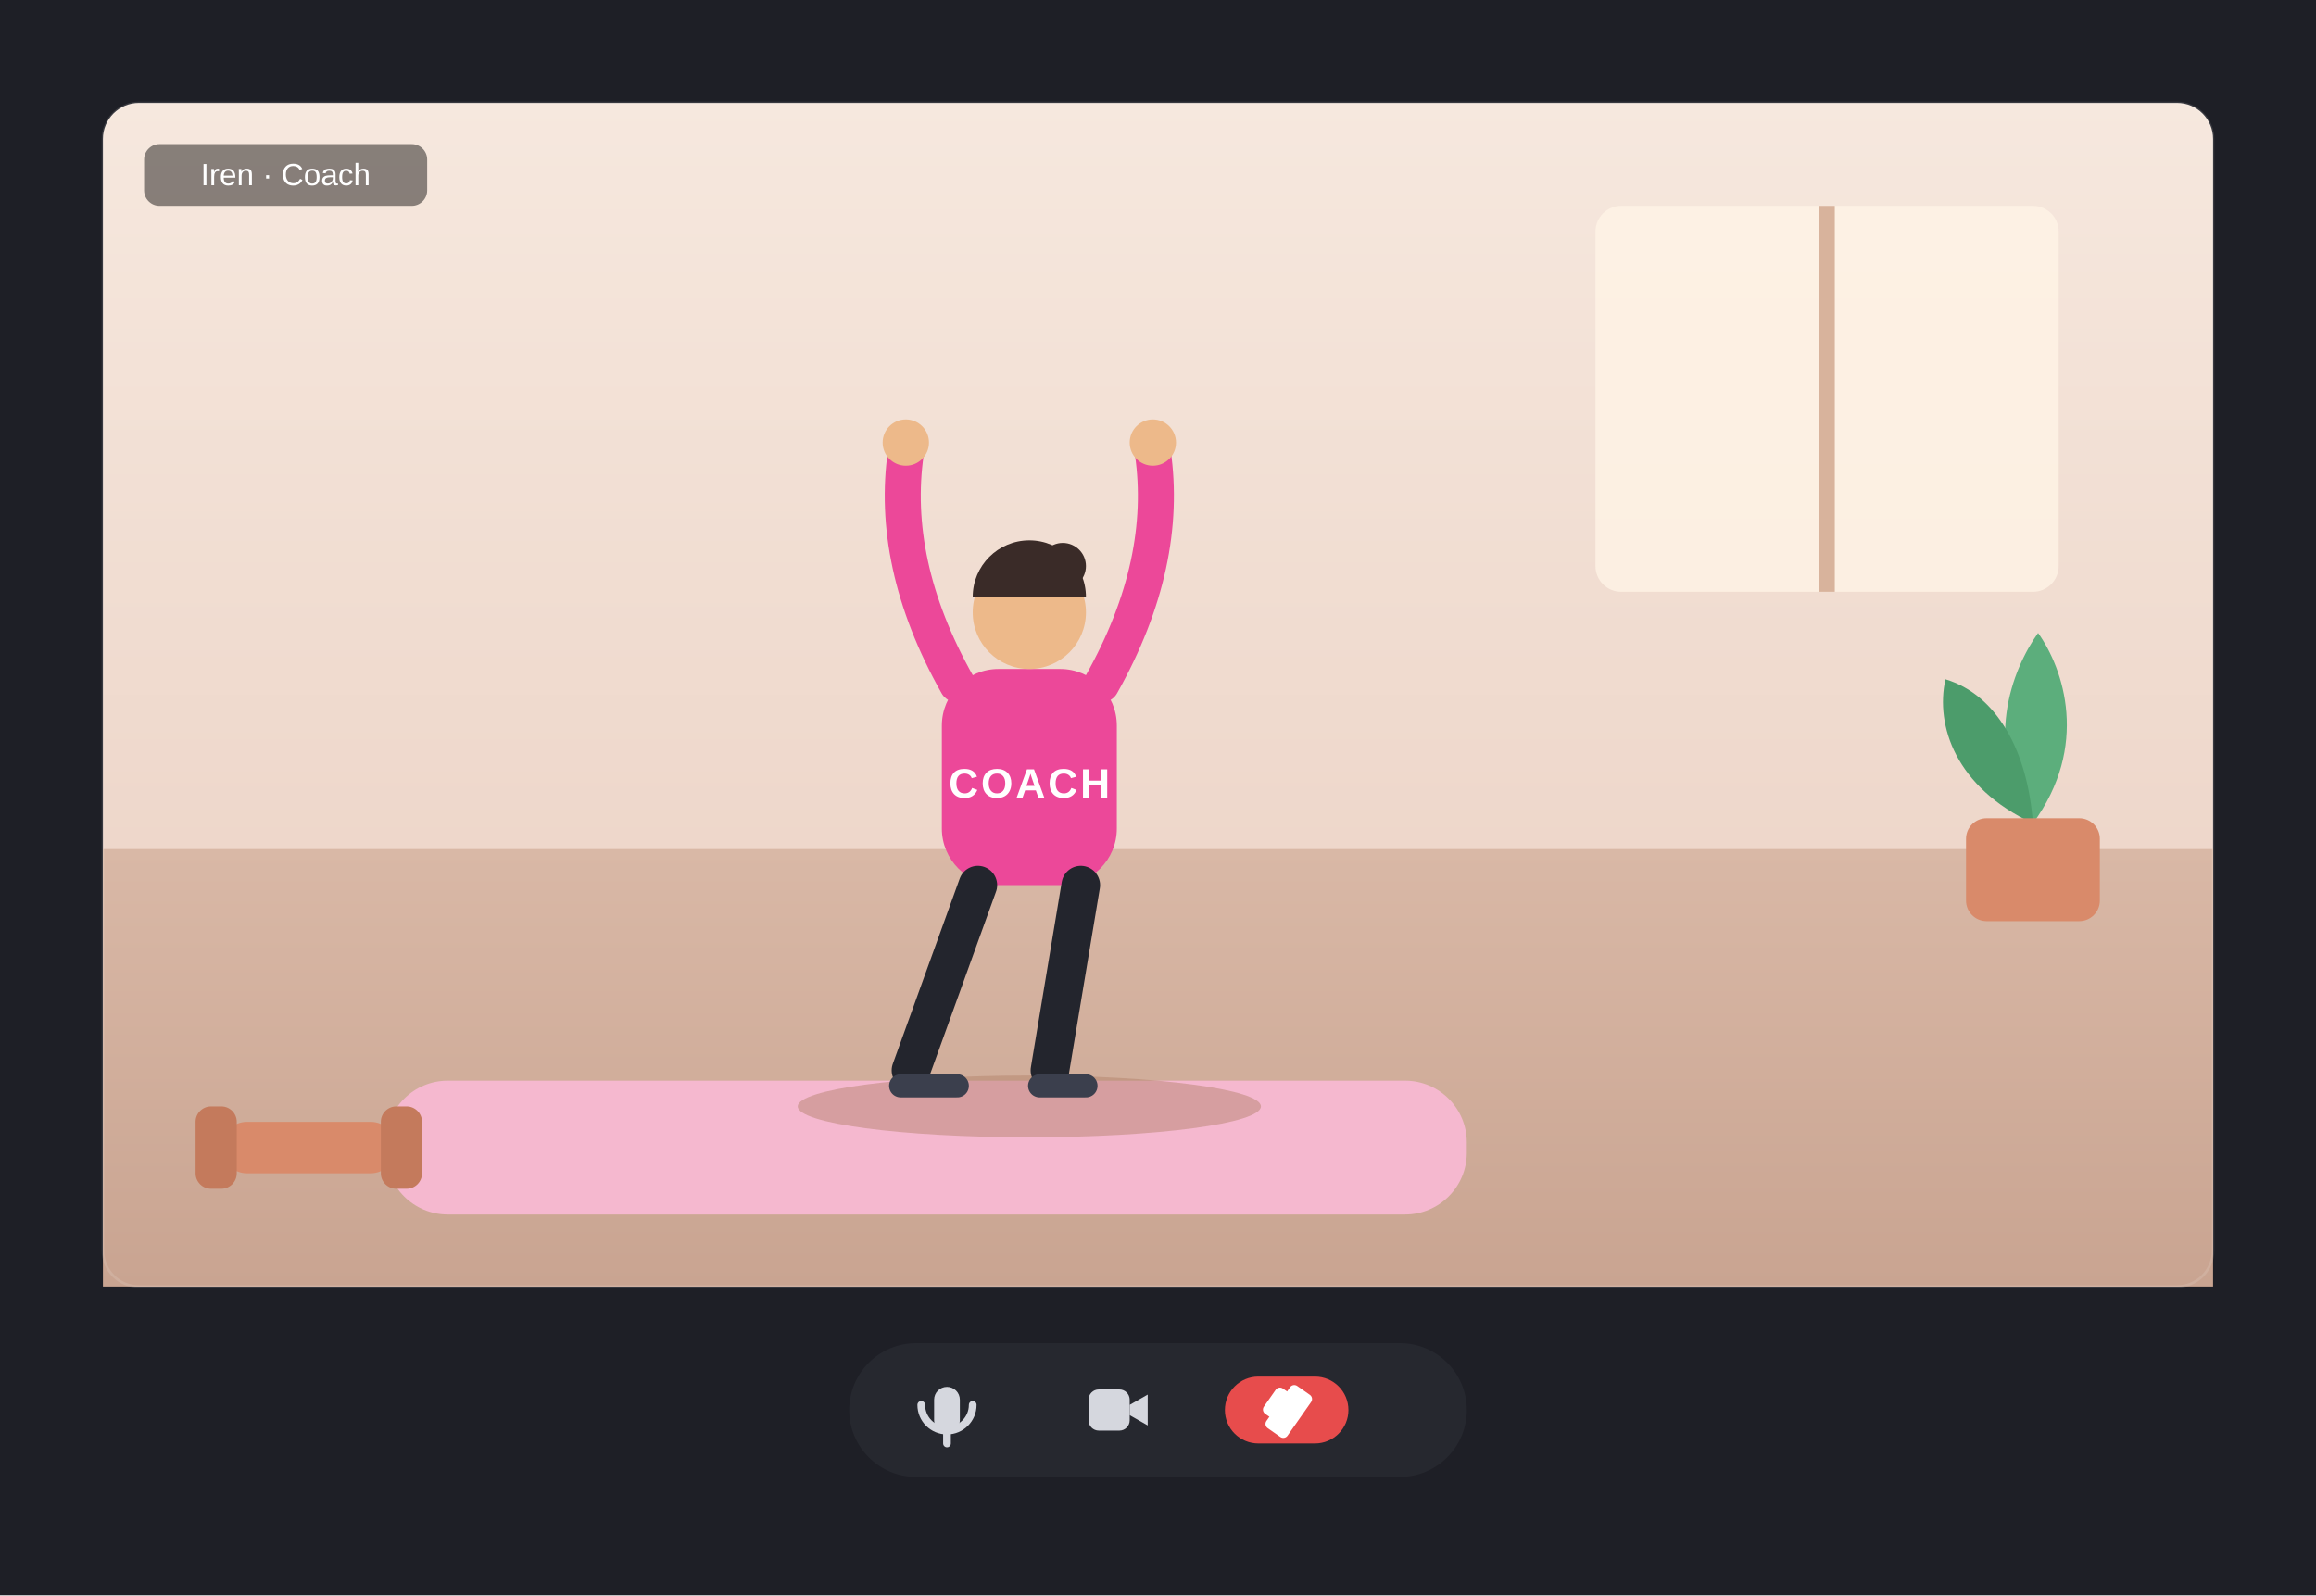
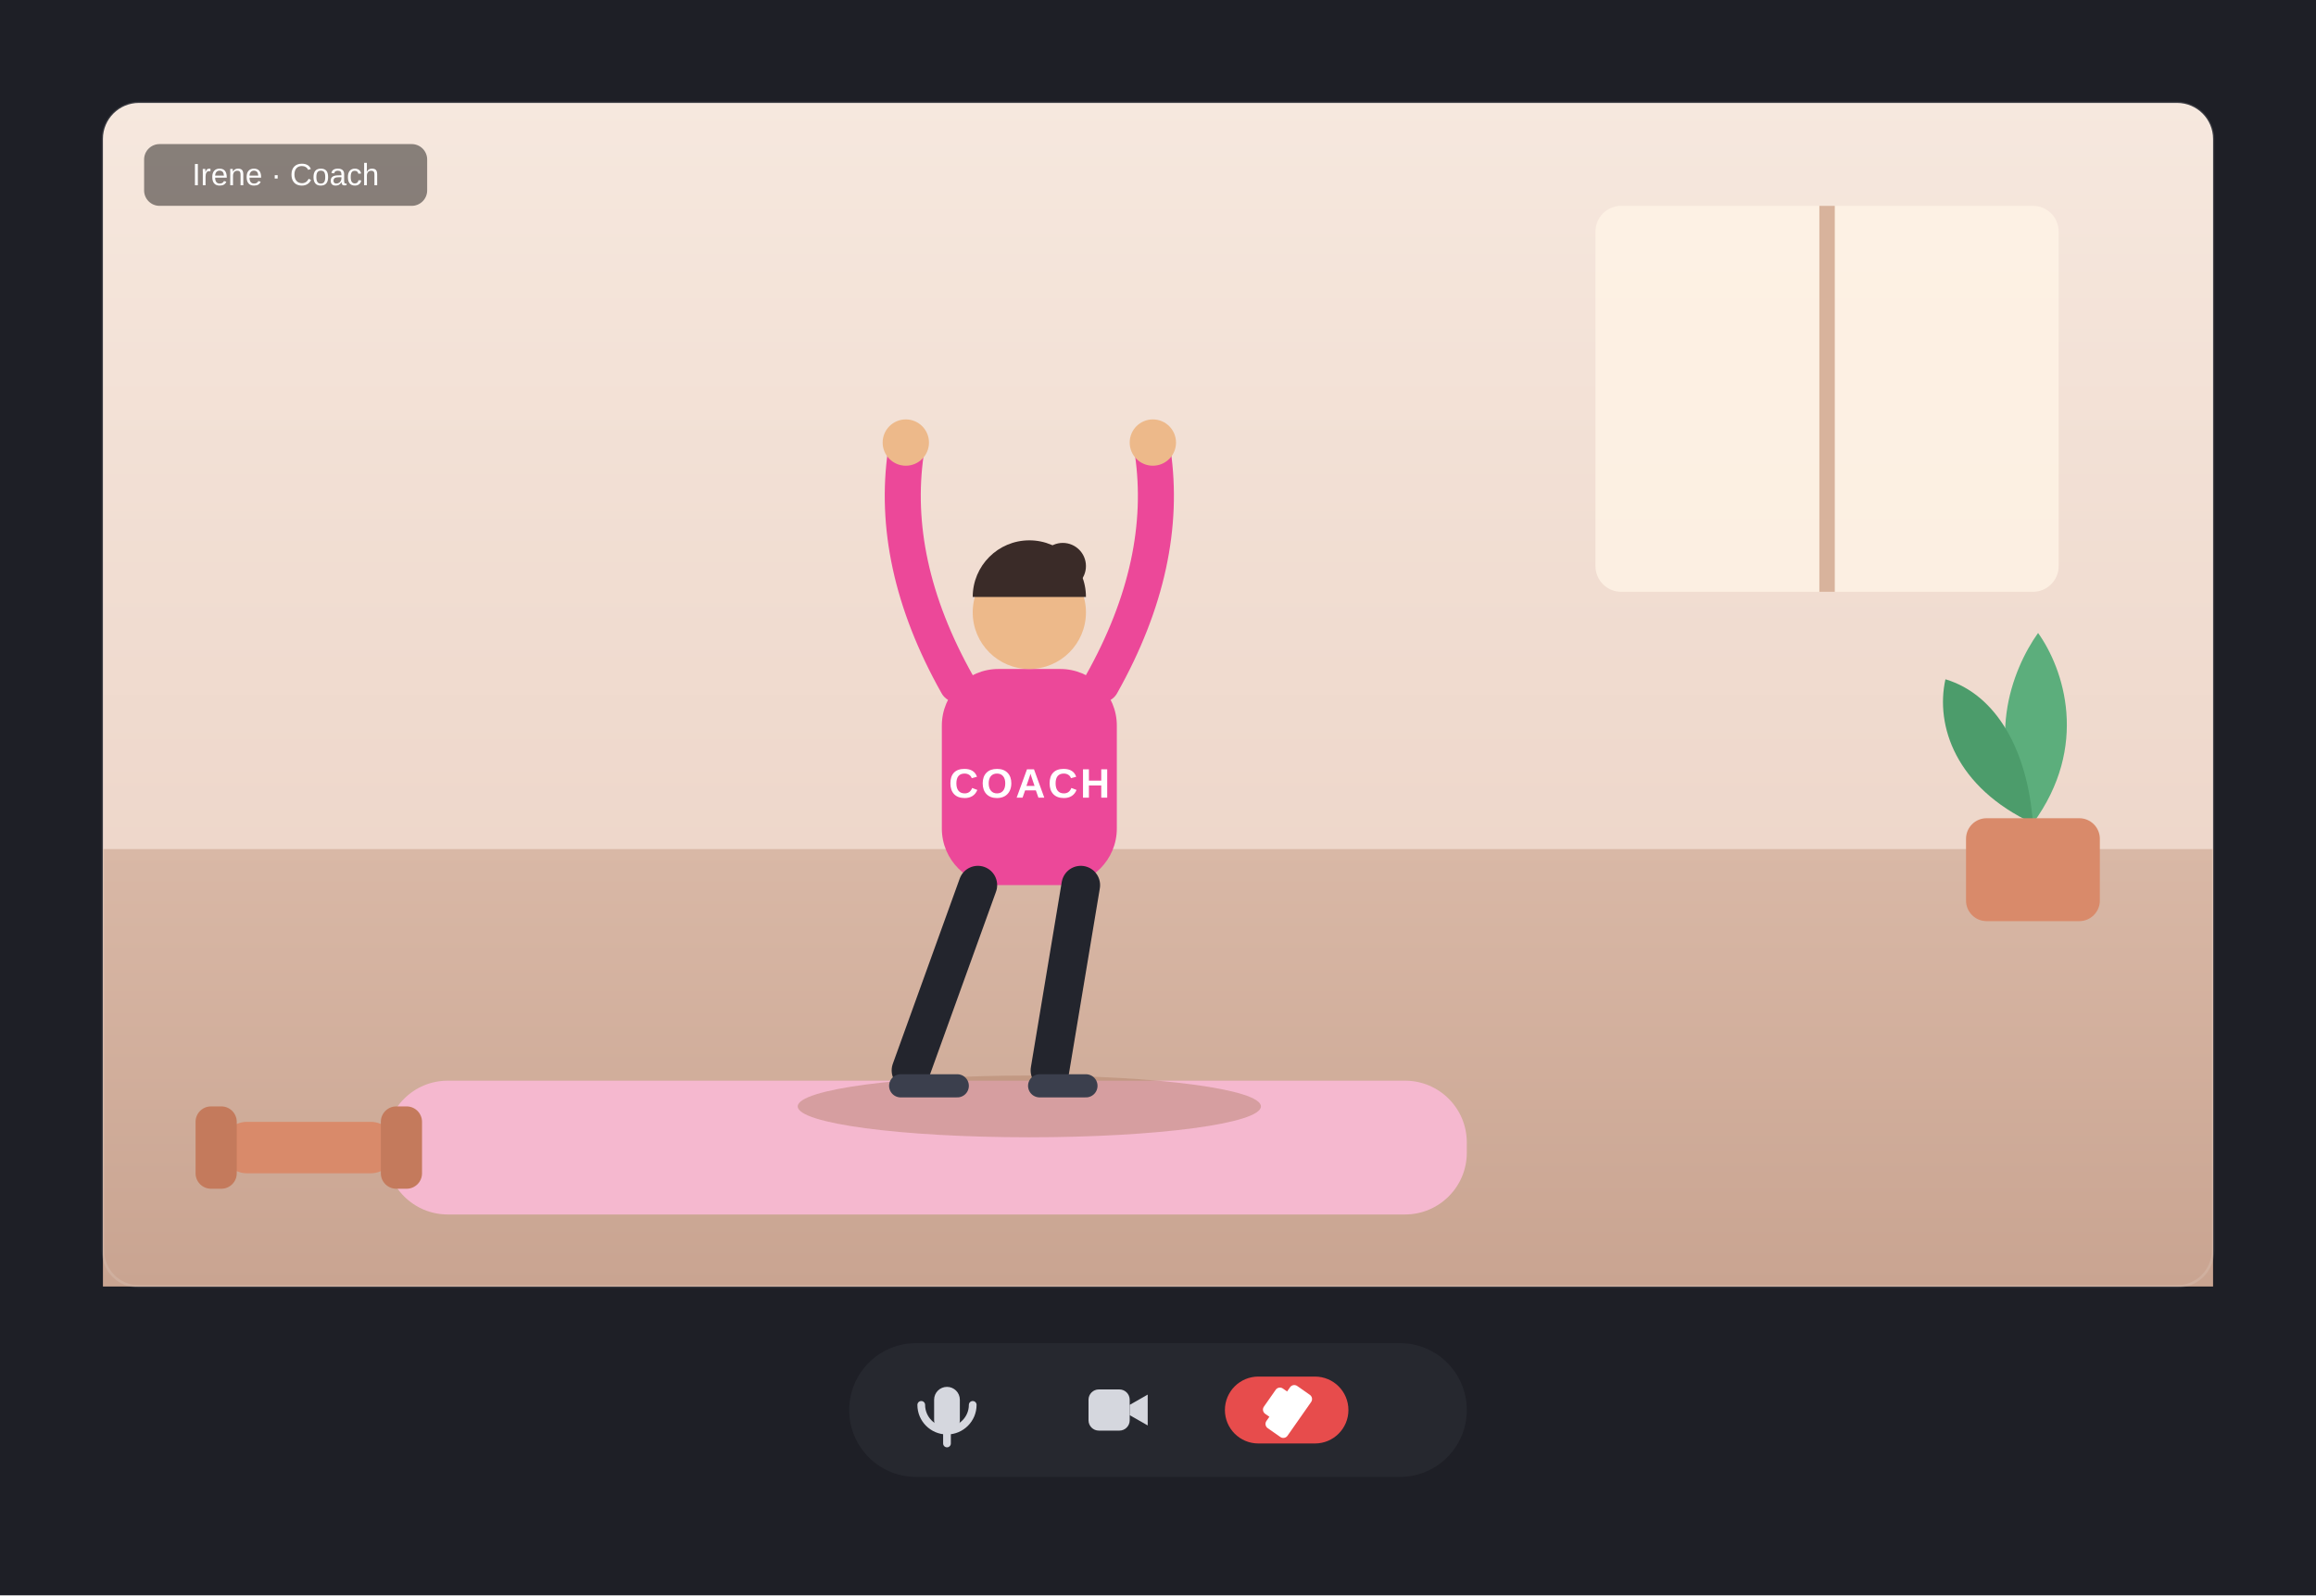
<svg xmlns="http://www.w3.org/2000/svg" viewBox="0 0 900 620" font-family="Segoe UI, Arial, sans-serif">
  <defs>
    <linearGradient id="room" x1="0" y1="0" x2="0" y2="1">
      <stop offset="0" stop-color="#f6e8de" />
      <stop offset="1" stop-color="#e9cdbf" />
    </linearGradient>
    <linearGradient id="floor" x1="0" y1="0" x2="0" y2="1">
      <stop offset="0" stop-color="#d9b8a6" />
      <stop offset="1" stop-color="#c9a491" />
    </linearGradient>
  </defs>
  <rect width="900" height="620" fill="#1e1f26" />
  <g>
    <rect x="40" y="40" width="820" height="460" rx="14" fill="url(#room)" />
    <rect x="40" y="330" width="820" height="170" rx="0" fill="url(#floor)" />
    <rect x="40" y="40" width="820" height="460" rx="14" fill="none" stroke="#ffffff" stroke-opacity=".12" />
    <rect x="620" y="80" width="180" height="150" rx="10" fill="#fff4e6" opacity=".8" />
    <line x1="710" y1="80" x2="710" y2="230" stroke="#d8b39c" stroke-width="6" />
    <g transform="translate(790 320)">
      <path d="M0 0 C -20 -30, -8 -60, 2 -74 C 12 -60, 22 -30, 0 0" fill="#5cae7c" />
      <path d="M0 0 C -30 -14, -38 -38, -34 -56 C -14 -50, -2 -28, 0 0" fill="#4c9c6b" />
      <rect x="-26" y="-2" width="52" height="40" rx="8" fill="#d98a6a" />
    </g>
    <rect x="150" y="420" width="420" height="52" rx="24" fill="#f5b8cf" />
    <g transform="translate(120 446)">
      <rect x="-34" y="-10" width="68" height="20" rx="10" fill="#d98a6a" />
      <rect x="-44" y="-16" width="16" height="32" rx="6" fill="#c47a5c" />
      <rect x="28" y="-16" width="16" height="32" rx="6" fill="#c47a5c" />
    </g>
    <g transform="translate(400 300)">
      <ellipse cx="0" cy="130" rx="90" ry="12" fill="#b07e66" opacity=".45" />
      <path d="M-28 -34 C -46 -66, -52 -96, -48 -124" stroke="#ec4899" stroke-width="14" stroke-linecap="round" fill="none" />
      <path d="M28 -34 C 46 -66, 52 -96, 48 -124" stroke="#ec4899" stroke-width="14" stroke-linecap="round" fill="none" />
      <circle cx="-48" cy="-128" r="9" fill="#edb98a" />
      <circle cx="48" cy="-128" r="9" fill="#edb98a" />
      <rect x="-34" y="-40" width="68" height="84" rx="22" fill="#ec4899" />
      <text x="0" y="10" text-anchor="middle" font-size="16" font-weight="700" fill="#ffffff" letter-spacing="1">COACH</text>
      <circle cx="0" cy="-62" r="22" fill="#edb98a" />
      <path d="M-22 -68 a22 22 0 0 1 44 0" fill="#3a2b28" />
      <circle cx="13" cy="-80" r="9" fill="#3a2b28" />
      <path d="M-20 44 L -46 116 M20 44 L 8 116" stroke="#23252d" stroke-width="15" stroke-linecap="round" />
      <path d="M-50 122 h 22 M4 122 h 18" stroke="#3b3f4d" stroke-width="9" stroke-linecap="round" />
    </g>
  </g>
  <rect x="56" y="56" width="110" height="24" rx="6" fill="#000000" opacity=".45" />
-   <text x="111" y="72" text-anchor="middle" font-size="12" fill="#ffffff">Iren · Coach</text>
+   <text x="111" y="72" text-anchor="middle" font-size="12" fill="#ffffff">Irene · Coach</text>
  <g transform="translate(330 522)">
    <rect width="240" height="52" rx="26" fill="#26282f" />
    <g transform="translate(38 26)" fill="#d5d7de">
      <rect x="-5" y="-9" width="10" height="18" rx="5" />
      <path d="M-10 -2 a10 10 0 0 0 20 0" fill="none" stroke="#d5d7de" stroke-width="3" stroke-linecap="round" />
      <line x1="0" y1="8" x2="0" y2="13" stroke="#d5d7de" stroke-width="3" stroke-linecap="round" />
    </g>
    <g transform="translate(104 26)">
      <rect x="-11" y="-8" width="16" height="16" rx="4" fill="#d5d7de" />
      <path d="M5 -2 L 12 -6 V 6 L 5 2 Z" fill="#d5d7de" />
    </g>
    <g transform="translate(170 26)">
      <rect x="-24" y="-13" width="48" height="26" rx="13" fill="#e74c4c" />
      <rect x="-8" y="-6" width="10" height="12" rx="2" fill="#ffffff" transform="rotate(35 0 0)" />
      <rect x="-4" y="-10" width="10" height="20" rx="2" fill="#ffffff" transform="rotate(35 0 0)" />
    </g>
  </g>
</svg>
